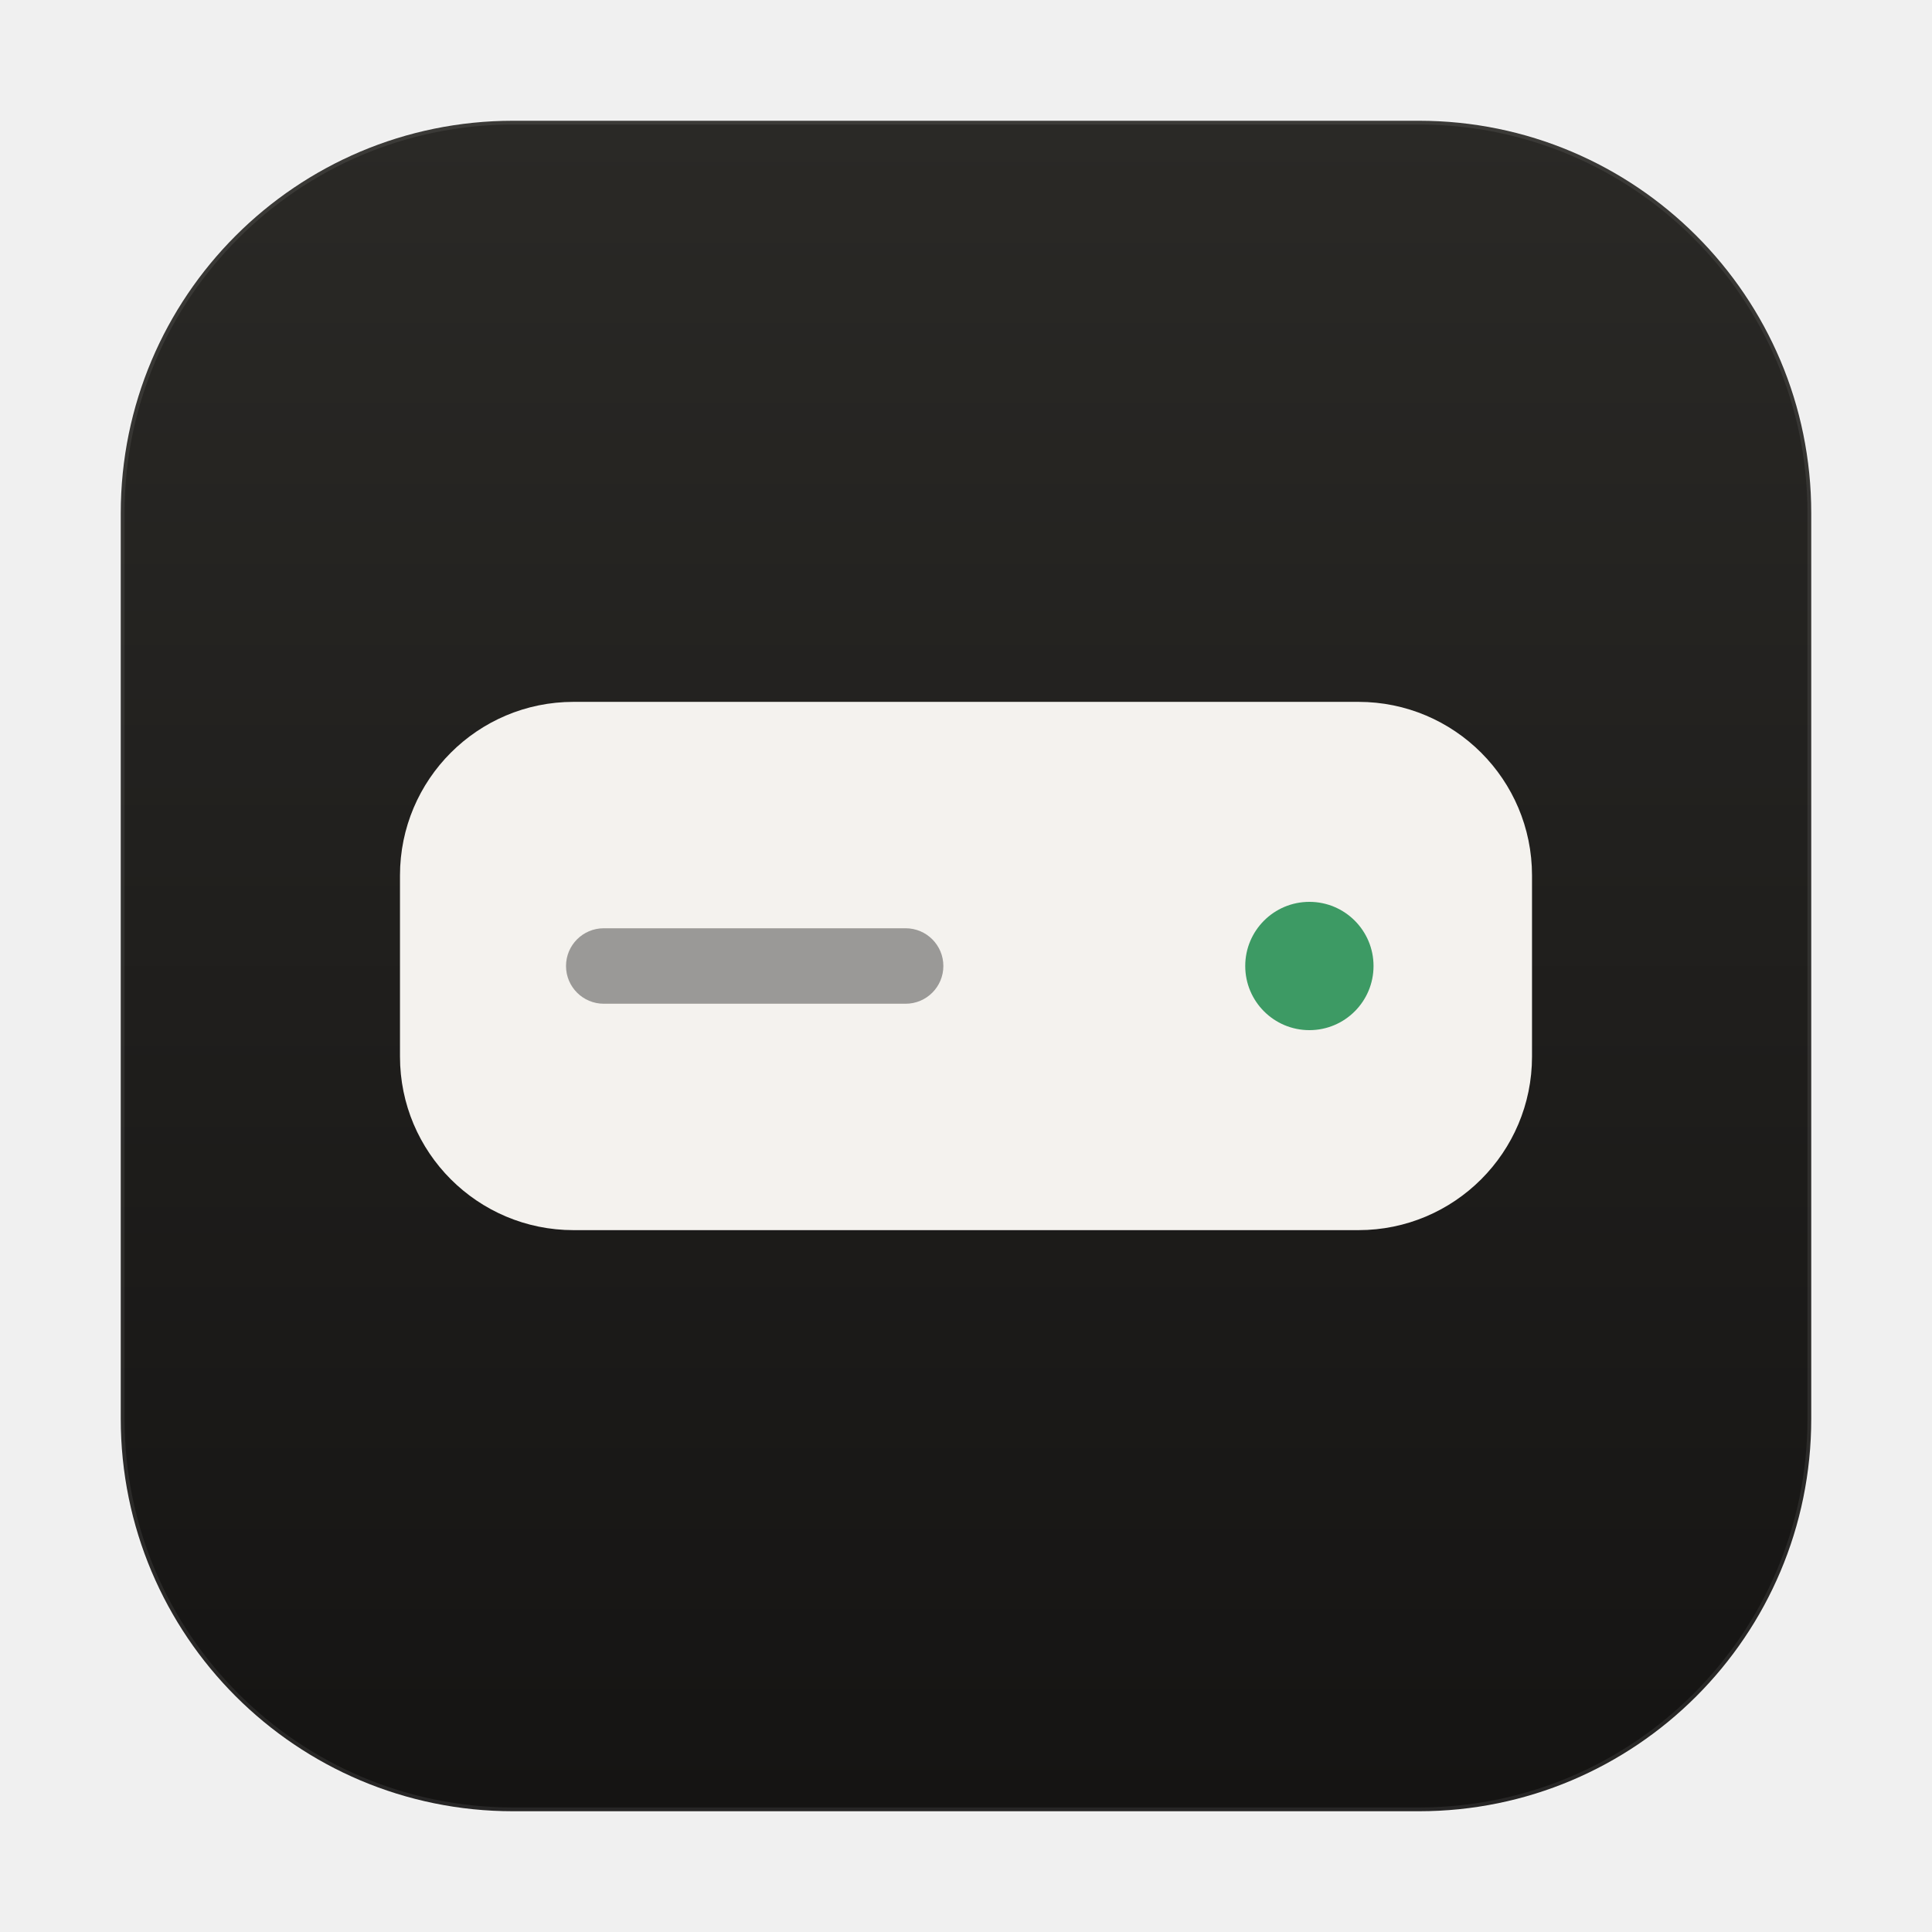
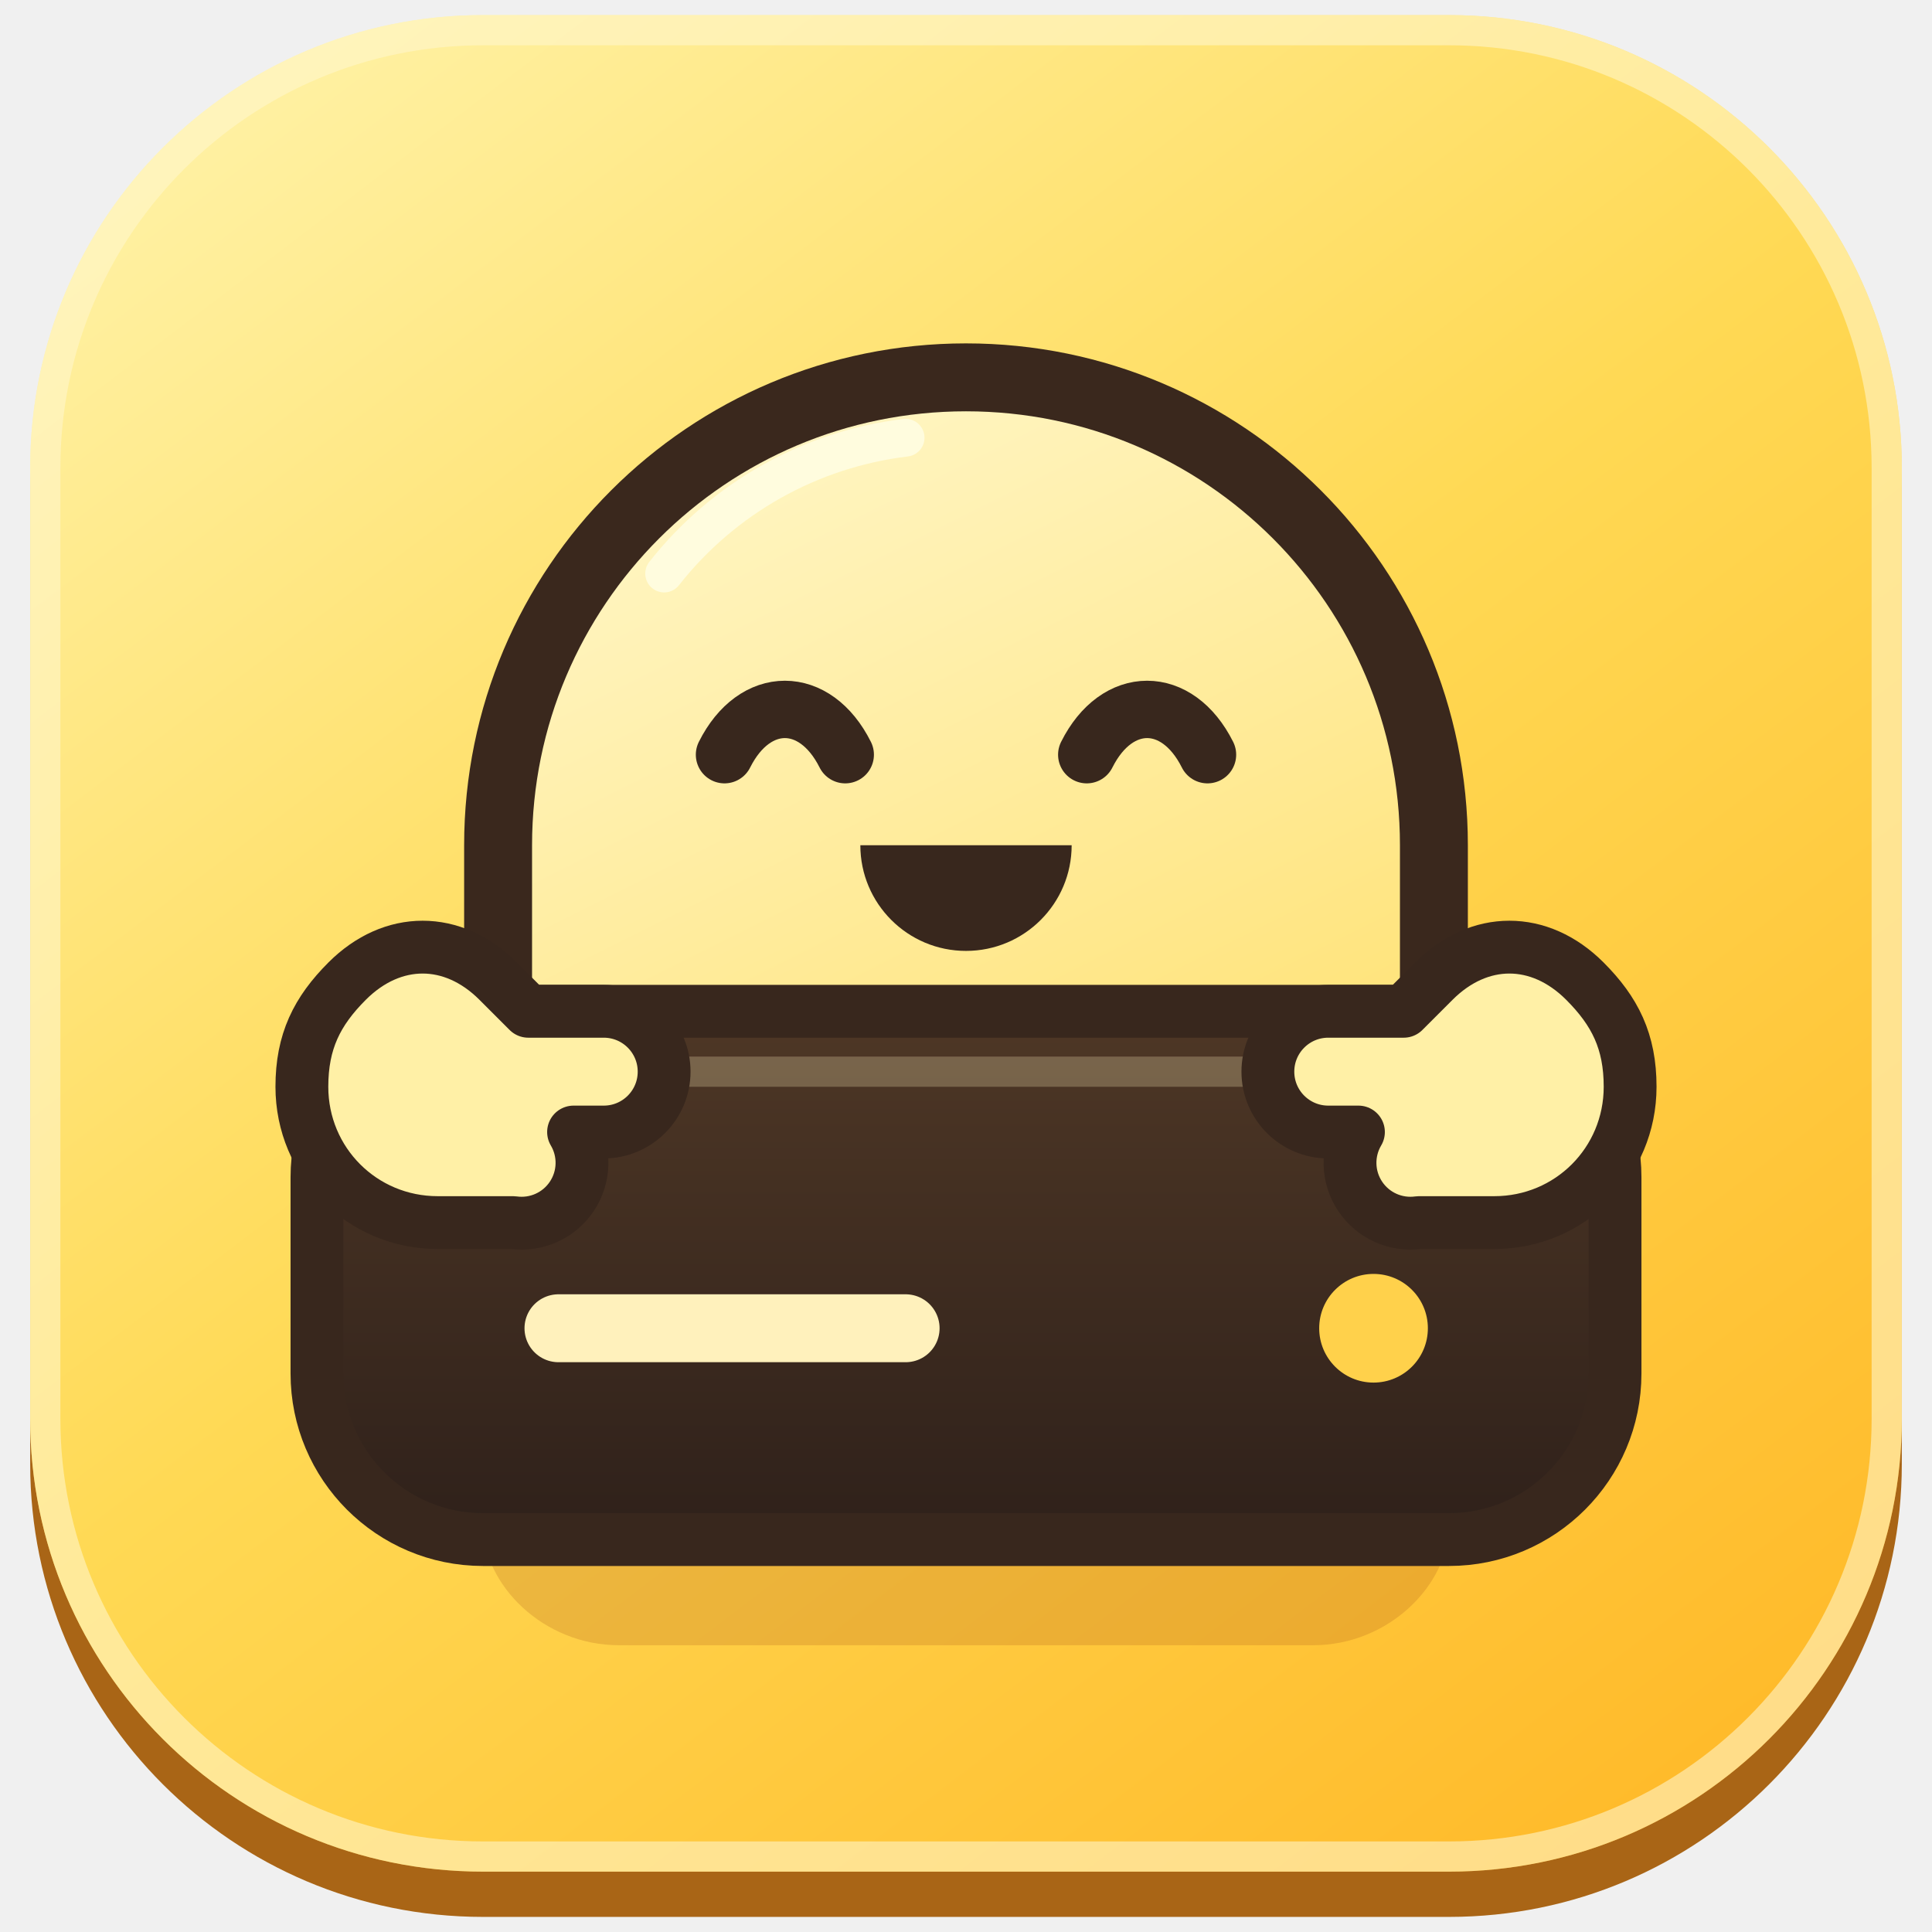
- <svg xmlns="http://www.w3.org/2000/svg" viewBox="0 0 1024 1024">
+ <svg xmlns="http://www.w3.org/2000/svg" xmlns:xlink="http://www.w3.org/1999/xlink" width="128" height="128" viewBox="0 0 128 128">
  <defs>
-     <linearGradient id="bg" x1="0" y1="0" x2="0" y2="1">
-       <stop offset="0" stop-color="#2a2926" />
-       <stop offset="1" stop-color="#151413" />
+     <linearGradient id="tile" x1="18" y1="4" x2="110" y2="125" gradientUnits="userSpaceOnUse">
+       <stop stop-color="#FFF1A3" />
+       <stop offset=".47" stop-color="#FFD954" />
+       <stop offset="1" stop-color="#FFB928" />
+     </linearGradient>
+     <linearGradient id="face" x1="49" y1="23" x2="76" y2="77" gradientUnits="userSpaceOnUse">
+       <stop stop-color="#FFF7CA" />
+       <stop offset="1" stop-color="#FFE379" />
+     </linearGradient>
+     <linearGradient id="drive" x1="64" y1="63" x2="64" y2="106" gradientUnits="userSpaceOnUse">
+       <stop stop-color="#523A27" />
+       <stop offset="1" stop-color="#2B1E19" />
    </linearGradient>
  </defs>
-   <rect x="64" y="64" width="896" height="896" rx="208" fill="url(#bg)" />
-   <rect x="64.5" y="64.5" width="895" height="895" rx="207.5" fill="none" stroke="#ffffff" stroke-opacity="0.08" stroke-width="3" />
-   <rect x="212" y="372" width="600" height="280" rx="92" fill="#f4f2ee" />
-   <rect x="300" y="492" width="200" height="40" rx="20" fill="#151413" opacity="0.4" />
-   <circle cx="694" cy="512" r="34" fill="#3d9a64" />
+   <rect x="2" y="3" width="124" height="124" rx="30" fill="#A96516" />
+   <rect x="2" y="1" width="124" height="123" rx="30" fill="url(#tile)" />
+   <rect x="3" y="2" width="122" height="121" rx="29" fill="none" stroke="#FFF6CE" stroke-opacity=".58" stroke-width="2" />
+   <path d="M32 95h64v6c0 4-4 8-9 8H41c-5 0-9-4-9-8z" fill="#AF5F18" opacity=".24" />
+   <path d="M33 56a31 31 0 0 1 62 0v17H33z" fill="url(#face)" stroke="#3A281D" stroke-width="4.5" />
+   <path d="M44 38a24 24 0 0 1 16-9" fill="none" stroke="#FFFCDE" stroke-width="2.5" stroke-linecap="round" />
+   <path d="M48 50c2-4 6-4 8 0m16 0c2-4 6-4 8 0" fill="none" stroke="#38271D" stroke-width="3.8" stroke-linecap="round" />
+   <path d="M57 56h14a7 7 0 0 1-14 0Z" fill="#38271D" />
+   <rect x="21" y="67" width="86" height="35" rx="11" fill="url(#drive)" stroke="#38271D" stroke-width="3.5" />
+   <path d="M33 71h62" fill="none" stroke="#FFF2BD" stroke-opacity=".25" stroke-width="2" stroke-linecap="round" />
+   <path d="M37 88h23" stroke="#FFF1BC" stroke-width="4.5" stroke-linecap="round" />
+   <circle cx="91" cy="88" r="3.6" fill="#FFD14B" />
+   <path id="hand" d="M23 65c3-3 7-3 10 0l2 2h5a4 4 0 0 1 0 8h-2a4 4 0 0 1-4 6h-5c-5 0-9-4-9-9 0-3 1-5 3-7Z" fill="#FFF0A6" stroke="#38271D" stroke-width="3.5" stroke-linejoin="round" />
+   <use xlink:href="#hand" transform="translate(128 0) scale(-1 1)" />
</svg>
